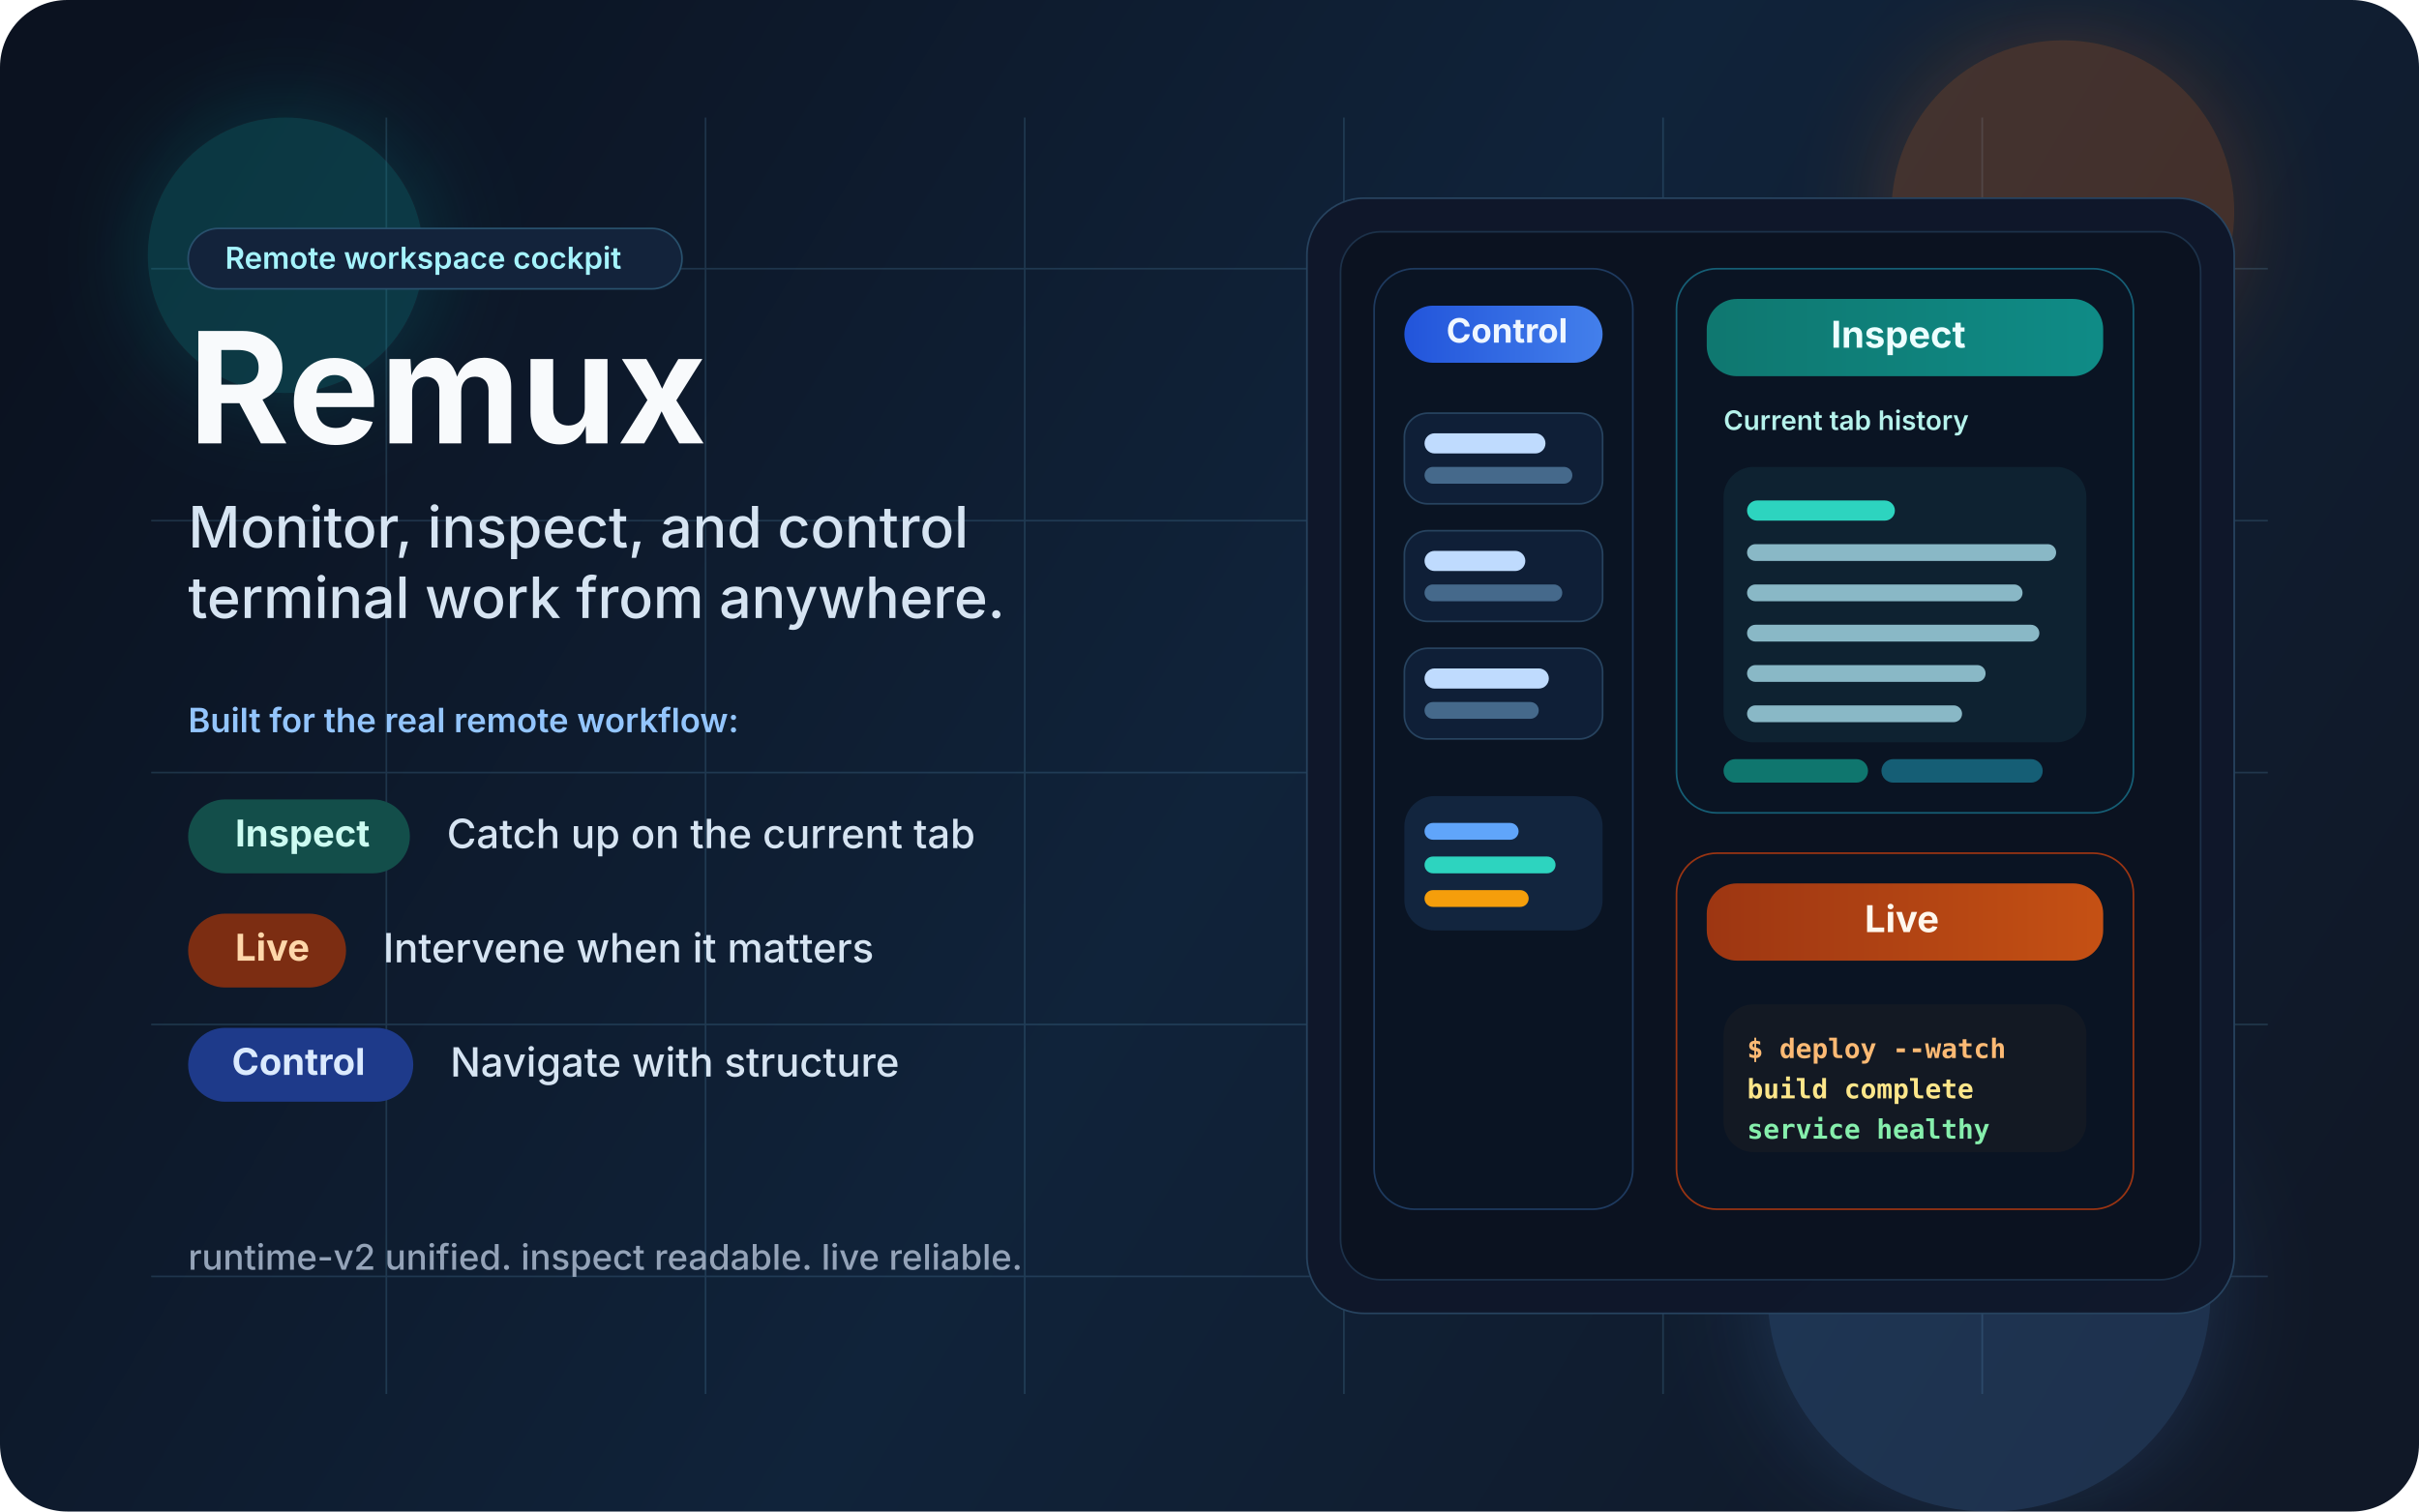
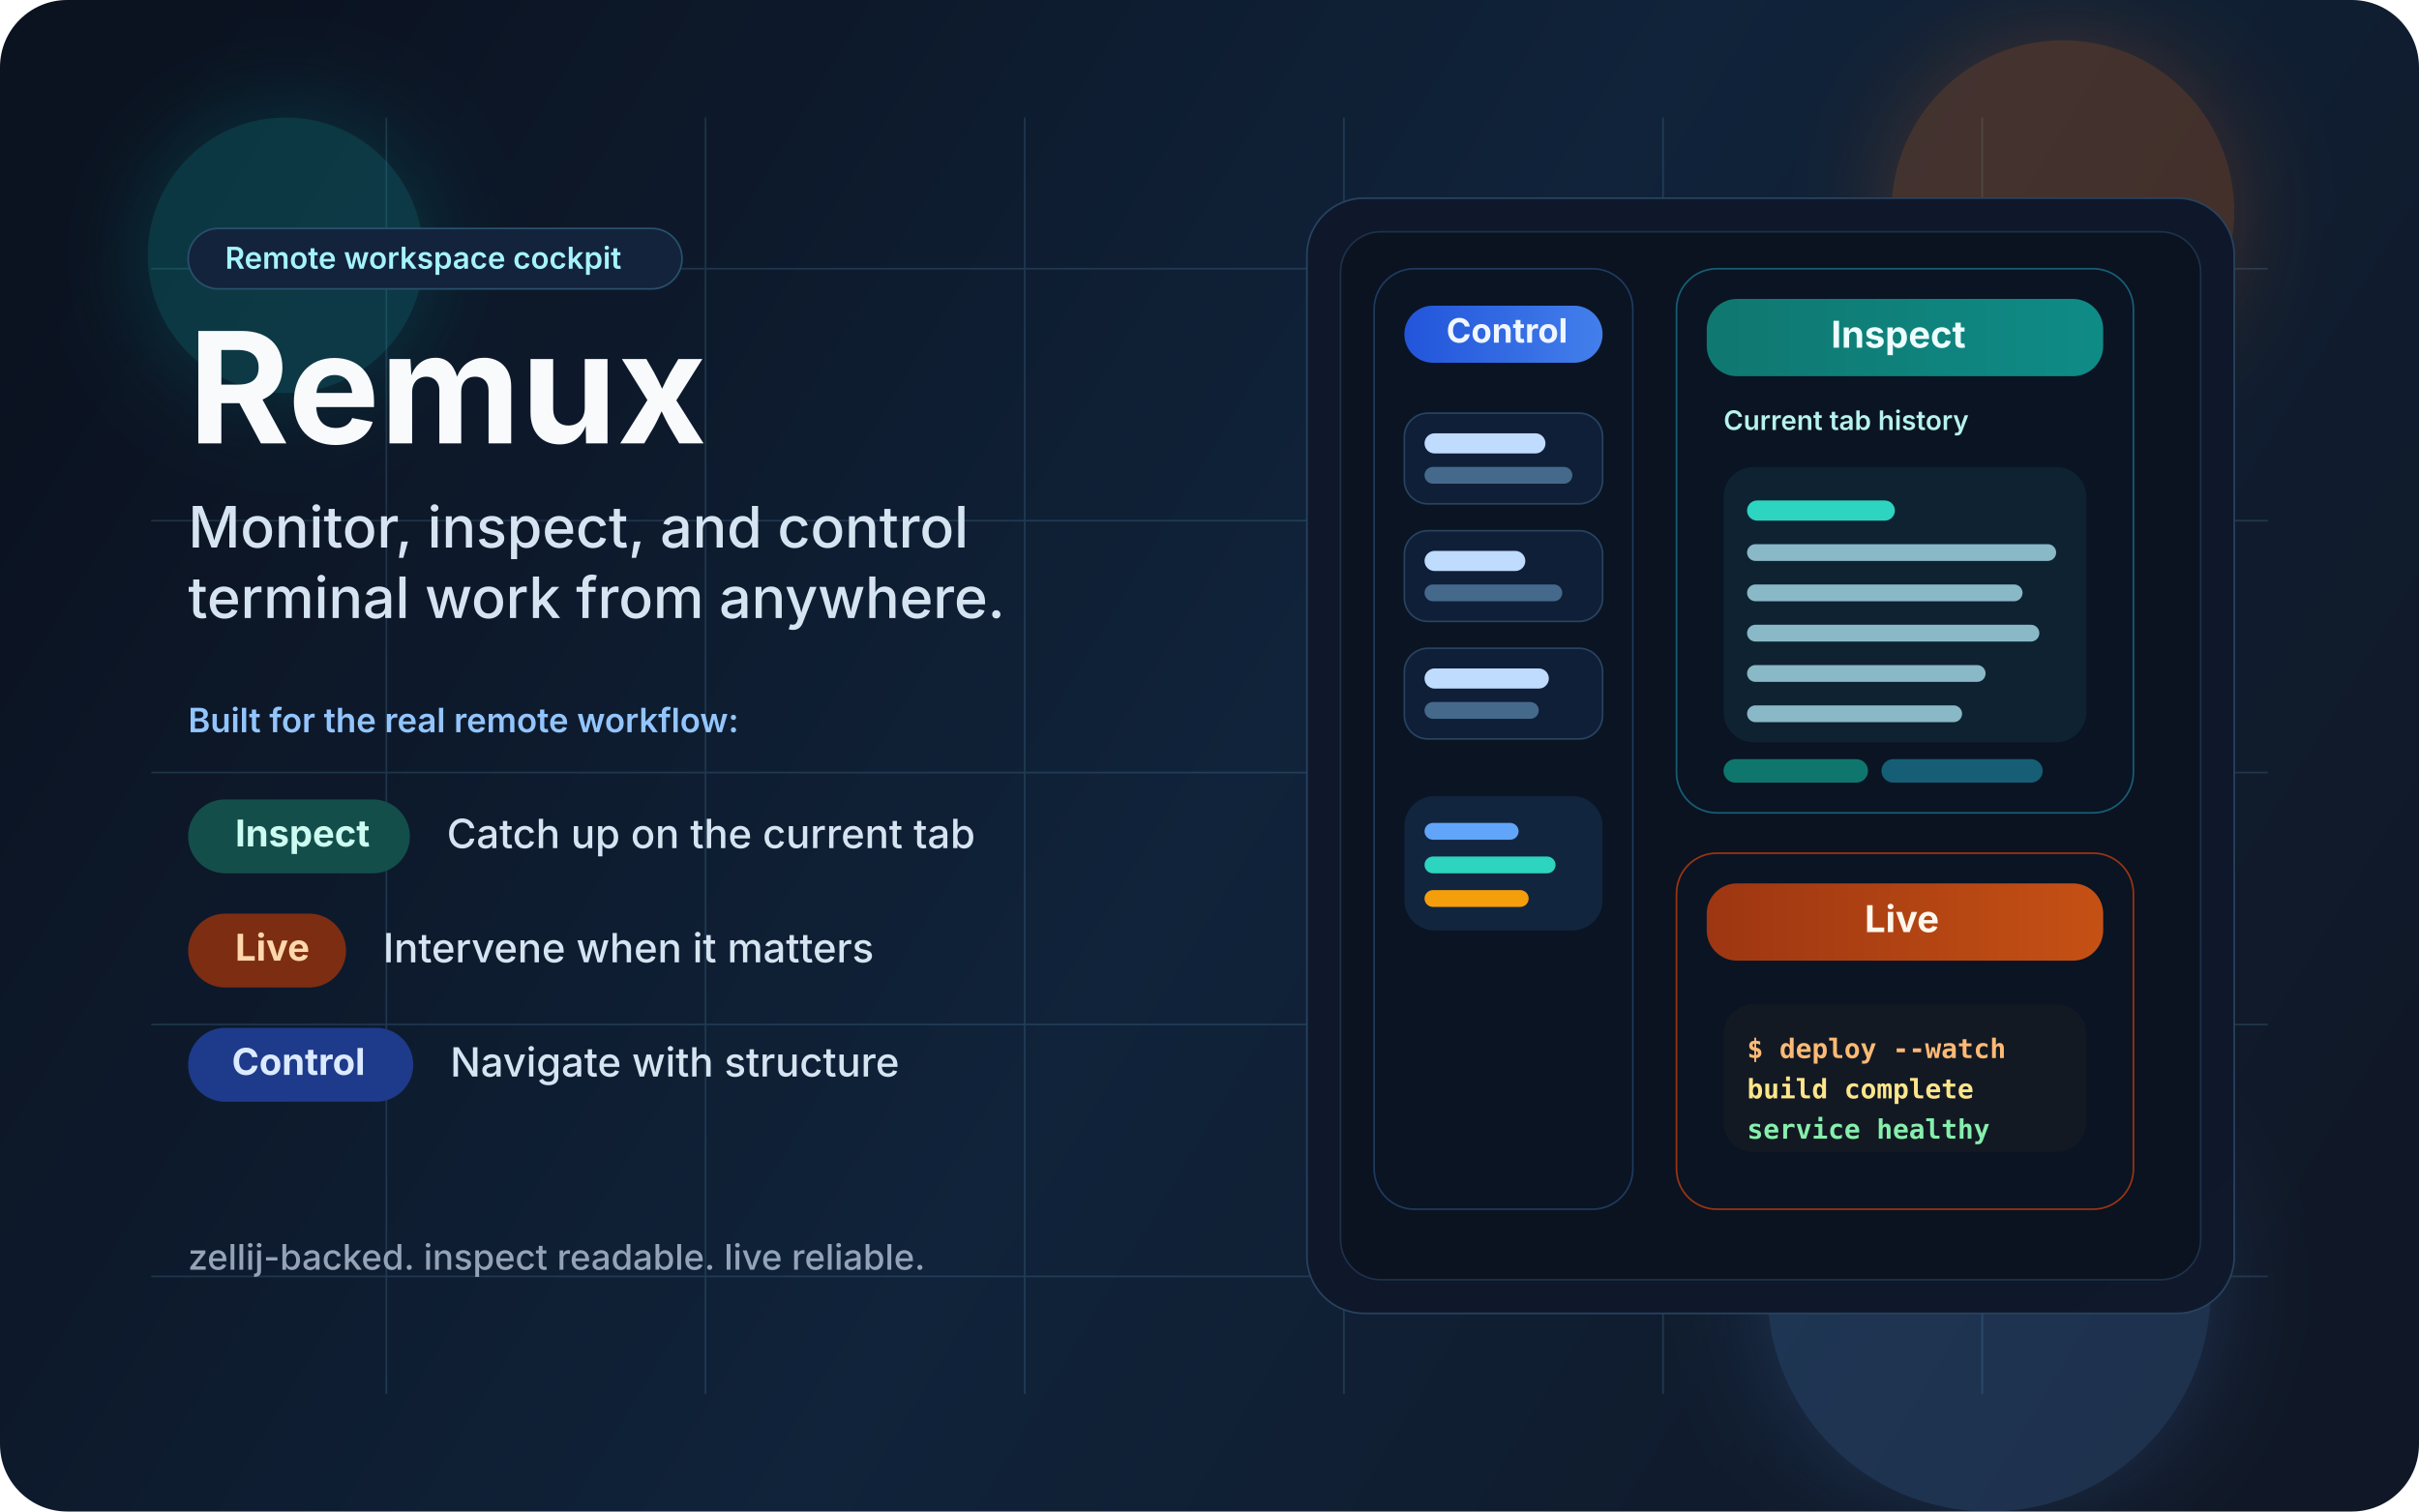
<svg xmlns="http://www.w3.org/2000/svg" width="1440" height="900" viewBox="0 0 1440 900" fill="none" role="img" aria-labelledby="title desc">
  <defs>
    <linearGradient id="bg" x1="84" y1="72" x2="1330" y2="828" gradientUnits="userSpaceOnUse">
      <stop stop-color="#0B1220" />
      <stop offset="0.52" stop-color="#10233A" />
      <stop offset="1" stop-color="#101827" />
    </linearGradient>
    <linearGradient id="panel" x1="779" y1="126" x2="1289" y2="712" gradientUnits="userSpaceOnUse">
      <stop stop-color="#0F172A" />
      <stop offset="1" stop-color="#111C2F" />
    </linearGradient>
    <linearGradient id="inspectCard" x1="0" y1="0" x2="560" y2="0" gradientUnits="userSpaceOnUse">
      <stop stop-color="#0F766E" />
      <stop offset="1" stop-color="#0EA5A4" />
    </linearGradient>
    <linearGradient id="liveCard" x1="0" y1="0" x2="560" y2="0" gradientUnits="userSpaceOnUse">
      <stop stop-color="#9A3412" />
      <stop offset="1" stop-color="#F97316" />
    </linearGradient>
    <linearGradient id="controlCard" x1="0" y1="0" x2="240" y2="0" gradientUnits="userSpaceOnUse">
      <stop stop-color="#1D4ED8" />
      <stop offset="1" stop-color="#60A5FA" />
    </linearGradient>
    <filter id="softGlow" x="-40%" y="-40%" width="180%" height="180%">
      <feGaussianBlur stdDeviation="30" result="blur" />
      <feMerge>
        <feMergeNode in="blur" />
        <feMergeNode in="SourceGraphic" />
      </feMerge>
    </filter>
  </defs>
  <rect width="1440" height="900" rx="40" fill="url(#bg)" />
  <g opacity="0.15">
    <path d="M90 160H1350" stroke="#7DD3FC" />
    <path d="M90 310H1350" stroke="#7DD3FC" />
    <path d="M90 460H1350" stroke="#7DD3FC" />
    <path d="M90 610H1350" stroke="#7DD3FC" />
    <path d="M90 760H1350" stroke="#7DD3FC" />
    <path d="M230 70V830" stroke="#7DD3FC" />
    <path d="M420 70V830" stroke="#7DD3FC" />
    <path d="M610 70V830" stroke="#7DD3FC" />
    <path d="M800 70V830" stroke="#7DD3FC" />
    <path d="M990 70V830" stroke="#7DD3FC" />
    <path d="M1180 70V830" stroke="#7DD3FC" />
  </g>
  <circle cx="170" cy="152" r="82" fill="#0EA5A4" opacity="0.25" filter="url(#softGlow)" />
  <circle cx="1228" cy="126" r="102" fill="#F97316" opacity="0.22" filter="url(#softGlow)" />
  <circle cx="1184" cy="768" r="132" fill="#60A5FA" opacity="0.18" filter="url(#softGlow)" />
  <g transform="translate(112 136)">
    <rect x="0" y="0" width="294" height="36" rx="18" fill="#13233B" stroke="#28506C" />
    <text x="22" y="24" fill="#A5F3FC" font-size="18" font-weight="600" font-family="'SF Pro Display', 'Segoe UI', sans-serif">Remote workspace cockpit</text>
    <text x="0" y="128" fill="#F8FAFC" font-size="92" font-weight="700" font-family="'SF Pro Display', 'Segoe UI', sans-serif">Remux</text>
    <text x="0" y="190" fill="#D6E4F2" font-size="34" font-weight="500" font-family="'SF Pro Display', 'Segoe UI', sans-serif">Monitor, inspect, and control</text>
    <text x="0" y="232" fill="#D6E4F2" font-size="34" font-weight="500" font-family="'SF Pro Display', 'Segoe UI', sans-serif">terminal work from anywhere.</text>
    <text x="0" y="300" fill="#93C5FD" font-size="20" font-weight="600" font-family="'SF Pro Display', 'Segoe UI', sans-serif">Built for the real remote workflow:</text>
    <g transform="translate(0 340)">
      <rect x="0" y="0" width="132" height="44" rx="22" fill="#134E4A" />
      <text x="28" y="28" fill="#CCFBF1" font-size="22" font-weight="700" font-family="'SF Pro Display', 'Segoe UI', sans-serif">Inspect</text>
      <text x="154" y="29" fill="#D6E4F2" font-size="24" font-weight="500" font-family="'SF Pro Display', 'Segoe UI', sans-serif">Catch up on the current tab</text>
    </g>
    <g transform="translate(0 408)">
      <rect x="0" y="0" width="94" height="44" rx="22" fill="#7C2D12" />
      <text x="28" y="28" fill="#FED7AA" font-size="22" font-weight="700" font-family="'SF Pro Display', 'Segoe UI', sans-serif">Live</text>
      <text x="116" y="29" fill="#D6E4F2" font-size="24" font-weight="500" font-family="'SF Pro Display', 'Segoe UI', sans-serif">Intervene when it matters</text>
    </g>
    <g transform="translate(0 476)">
      <rect x="0" y="0" width="134" height="44" rx="22" fill="#1E3A8A" />
      <text x="26" y="28" fill="#DBEAFE" font-size="22" font-weight="700" font-family="'SF Pro Display', 'Segoe UI', sans-serif">Control</text>
      <text x="156" y="29" fill="#D6E4F2" font-size="24" font-weight="500" font-family="'SF Pro Display', 'Segoe UI', sans-serif">Navigate with structure</text>
    </g>
-     <text x="0" y="620" fill="#94A3B8" font-size="21" font-weight="500" font-family="'SF Pro Display', 'Segoe UI', sans-serif">runtime-v2 unified. inspect readable. live reliable.</text>
+     <text x="0" y="620" fill="#94A3B8" font-size="21" font-weight="500" font-family="'SF Pro Display', 'Segoe UI', sans-serif">zellij-backed. inspect readable. live reliable.</text>
  </g>
  <g transform="translate(778 118)">
    <rect x="0" y="0" width="552" height="664" rx="34" fill="url(#panel)" stroke="#27435F" />
    <rect x="20" y="20" width="512" height="624" rx="24" fill="#0B1220" stroke="#1C3149" />
    <g transform="translate(40 42)">
      <rect x="0" y="0" width="154" height="560" rx="24" fill="#0A1423" stroke="#1E3A5F" />
      <rect x="18" y="22" width="118" height="34" rx="17" fill="url(#controlCard)" />
      <text x="43" y="44" fill="#EFF6FF" font-size="20" font-weight="700" font-family="'SF Pro Display', 'Segoe UI', sans-serif">Control</text>
      <rect x="18" y="86" width="118" height="54" rx="14" fill="#0F1F37" stroke="#27435F" />
      <rect x="30" y="98" width="72" height="12" rx="6" fill="#BFDBFE" />
      <rect x="30" y="118" width="88" height="10" rx="5" fill="#45698B" />
      <rect x="18" y="156" width="118" height="54" rx="14" fill="#0F1F37" stroke="#27435F" />
      <rect x="30" y="168" width="60" height="12" rx="6" fill="#BFDBFE" />
      <rect x="30" y="188" width="82" height="10" rx="5" fill="#45698B" />
      <rect x="18" y="226" width="118" height="54" rx="14" fill="#0F1F37" stroke="#27435F" />
      <rect x="30" y="238" width="74" height="12" rx="6" fill="#BFDBFE" />
      <rect x="30" y="258" width="68" height="10" rx="5" fill="#45698B" />
      <rect x="18" y="314" width="118" height="80" rx="18" fill="#12253E" />
      <rect x="30" y="330" width="56" height="10" rx="5" fill="#60A5FA" />
      <rect x="30" y="350" width="78" height="10" rx="5" fill="#2DD4BF" />
      <rect x="30" y="370" width="62" height="10" rx="5" fill="#F59E0B" />
    </g>
    <g transform="translate(220 42)">
      <rect x="0" y="0" width="272" height="324" rx="24" fill="#0A1423" stroke="#155E75" />
      <rect x="18" y="18" width="236" height="46" rx="18" fill="url(#inspectCard)" />
      <text x="92" y="47" fill="#ECFEFF" font-size="22" font-weight="700" font-family="'SF Pro Display', 'Segoe UI', sans-serif">Inspect</text>
      <text x="28" y="96" fill="#B6F3EC" font-size="16" font-weight="600" font-family="'SF Pro Display', 'Segoe UI', sans-serif">Current tab history</text>
      <rect x="28" y="118" width="216" height="164" rx="18" fill="#0E2231" />
      <rect x="42" y="138" width="88" height="12" rx="6" fill="#2DD4BF" />
      <rect x="42" y="164" width="184" height="10" rx="5" fill="#89B8C6" />
      <rect x="42" y="188" width="164" height="10" rx="5" fill="#89B8C6" />
      <rect x="42" y="212" width="174" height="10" rx="5" fill="#89B8C6" />
      <rect x="42" y="236" width="142" height="10" rx="5" fill="#89B8C6" />
      <rect x="42" y="260" width="128" height="10" rx="5" fill="#89B8C6" />
      <rect x="28" y="292" width="86" height="14" rx="7" fill="#0F766E" />
      <rect x="122" y="292" width="96" height="14" rx="7" fill="#155E75" />
    </g>
    <g transform="translate(220 390)">
      <rect x="0" y="0" width="272" height="212" rx="24" fill="#0A1423" stroke="#9A3412" />
      <rect x="18" y="18" width="236" height="46" rx="18" fill="url(#liveCard)" />
      <text x="112" y="47" fill="#FFF7ED" font-size="22" font-weight="700" font-family="'SF Pro Display', 'Segoe UI', sans-serif">Live</text>
      <rect x="28" y="90" width="216" height="88" rx="18" fill="#131923" />
      <text x="42" y="122" fill="#FDBA74" font-size="16" font-weight="600" font-family="'SFMono-Regular', Menlo, monospace">$ deploy --watch</text>
      <text x="42" y="146" fill="#FDE68A" font-size="16" font-weight="600" font-family="'SFMono-Regular', Menlo, monospace">build complete</text>
      <text x="42" y="170" fill="#86EFAC" font-size="16" font-weight="600" font-family="'SFMono-Regular', Menlo, monospace">service healthy</text>
    </g>
  </g>
</svg>
